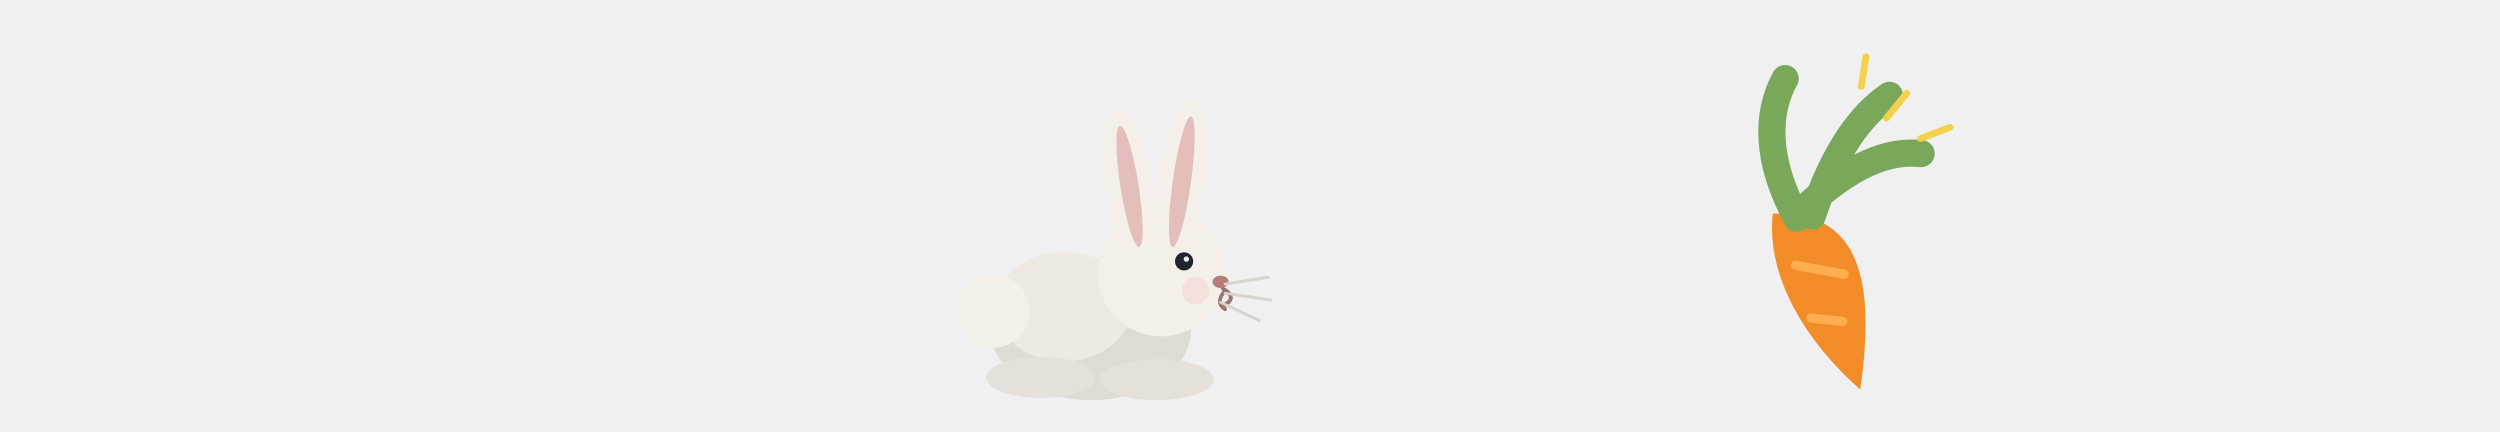
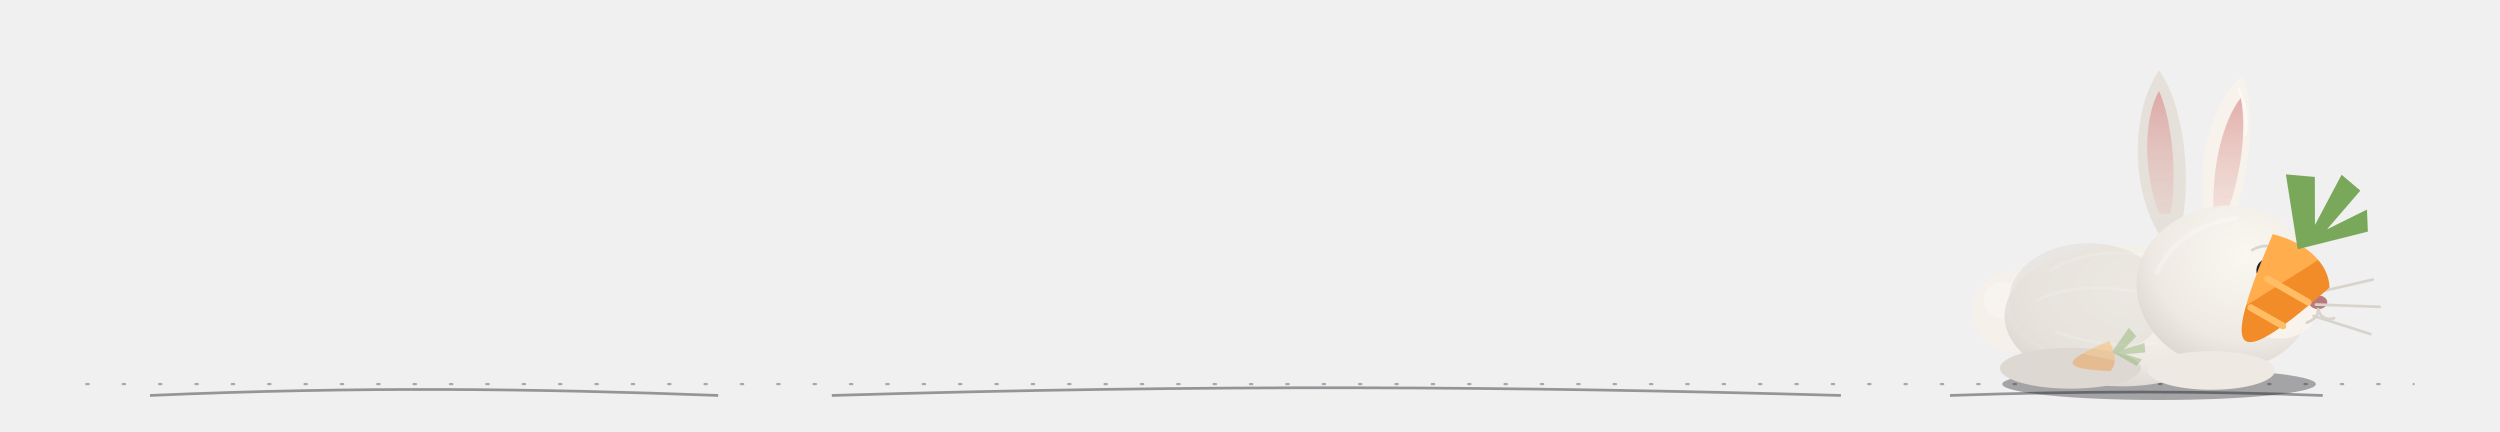
- <svg xmlns="http://www.w3.org/2000/svg" width="1100" height="190" viewBox="0 0 1100 190" role="img" aria-labelledby="title description">
-   <g class="scene">
-     <g id="footer-rabbit-static" class="rabbit-position">
-       <g class="rabbit-body">
-         <ellipse cx="480" cy="145" rx="44" ry="31" fill="#dedbd4" />
-         <ellipse cx="468" cy="135" rx="30" ry="24" fill="#eeeae3" />
-         <circle cx="511" cy="120" r="28" fill="#f4f0e9" />
-         <g class="rabbit-ear-left">
-           <ellipse cx="497" cy="82" rx="10" ry="35" fill="#f4f0e9" transform="rotate(-9 497 82)" />
-           <ellipse cx="497" cy="82" rx="4" ry="27" fill="#d9a09d" opacity=".62" transform="rotate(-9 497 82)" />
-         </g>
-         <g class="rabbit-ear-right">
-           <ellipse cx="520" cy="80" rx="10" ry="37" fill="#f4f0e9" transform="rotate(8 520 80)" />
-           <ellipse cx="520" cy="80" rx="4" ry="29" fill="#d9a09d" opacity=".62" transform="rotate(8 520 80)" />
-         </g>
-         <g class="rabbit-eye">
-           <circle cx="521" cy="115" r="4" fill="#20242d" />
-           <circle cx="522" cy="114" r="1.2" fill="#fff" opacity=".9" />
-         </g>
-         <ellipse class="rabbit-nose" cx="537" cy="124" rx="3.5" ry="2.7" fill="#b87c78" />
-         <path d="M538 127c4 2 5 5 1 7M539 128c-3 3-3 6 0 8" fill="none" stroke="#9c7772" stroke-width="1.6" stroke-linecap="round" />
-         <circle cx="526" cy="128" r="6" fill="#e9a29b" opacity=".2" />
-         <path d="m539 125 19-3m-19 7 20 3m-22 1 17 8" fill="none" stroke="#d9d4cc" stroke-width="1.2" stroke-linecap="round" />
-         <circle class="rabbit-tail" cx="437" cy="137" r="16" fill="#f4f0e9" />
-         <ellipse cx="458" cy="166" rx="24" ry="9" fill="#e5e1da" />
-         <ellipse cx="509" cy="167" rx="25" ry="9" fill="#e5e1da" />
-       </g>
+ <svg xmlns="http://www.w3.org/2000/svg" width="1100" height="190" viewBox="0 0 1100 190" role="img" aria-labelledby="footer-rabbit-static-title footer-rabbit-static-description">
+   <defs>
+     <linearGradient id="footer-static-carrot-skin" x1="0" y1="0" x2="1" y2="1">
+       <stop offset="0" stop-color="#ffad4d" />
+       <stop offset=".38" stop-color="#ffad4d" />
+       <stop offset=".39" stop-color="#f28c28" />
+       <stop offset=".72" stop-color="#f28c28" />
+       <stop offset=".73" stop-color="#d9651f" />
+       <stop offset="1" stop-color="#d9651f" />
+     </linearGradient>
+     <linearGradient id="footer-static-ear-warmth" x1="0" y1="0" x2="0" y2="1">
+       <stop offset="0" stop-color="#d99493" stop-opacity=".72" />
+       <stop offset="1" stop-color="#e7b7b1" stop-opacity=".28" />
+     </linearGradient>
+     <radialGradient id="footer-static-rabbit-coat" cx="62%" cy="30%" r="78%">
+       <stop offset="0" stop-color="#faf7f1" />
+       <stop offset=".68" stop-color="#eeeae3" />
+       <stop offset="1" stop-color="#d8d4cd" />
+     </radialGradient>
+     <path id="footer-static-carrot-root" d="M0 0C2.9-.5 5.2.4 6 2.1 1.8 11.2.2 11.7 0 0Z" />
+     <polygon id="footer-static-carrot-leaf" points="3.36,7 0,1.82 2.24,1.05 3.84,4.62 4.16,0 6.08,.56 4.88,4.55 7.2,1.75 8,3.36" />
+   </defs>
+   <path d="M38 169H1062" fill="none" stroke="#555961" stroke-width="1" stroke-dasharray="1 15" stroke-linecap="round" opacity=".48" />
+   <path d="M66 174c92-4 170-3 250 0m50 0c168-5 300-4 444 0m48 0c58-2 112-2 164 0" fill="none" stroke="#363941" stroke-width="1.2" opacity=".5" />
+   <g transform="translate(760)">
+     <ellipse cx="190" cy="169" rx="69" ry="7" fill="#111318" opacity=".34" />
+     <circle cx="126" cy="137" r="18" fill="#f5f1ea" />
+     <circle cx="121" cy="132" r="8" fill="#fff" opacity=".22" />
+     <ellipse cx="174" cy="139" rx="52" ry="31" fill="url(#footer-static-rabbit-coat)" />
+     <ellipse cx="159" cy="132" rx="35" ry="25" fill="#e2ded7" opacity=".58" />
+     <path d="M142 119c13-8 35-11 52-3M136 132c17-7 35-7 53-1M145 146c14 5 28 7 43 5" fill="none" stroke="#fff" stroke-width="1.2" stroke-linecap="round" opacity=".14" />
+     <path d="M190 103C177 82 178 48 190 31c11 15 15 49 9 72Z" fill="#e5e1da" />
+     <path d="M190 94c-7-18-7-42 0-54 6 14 8 38 5 54Z" fill="url(#footer-static-ear-warmth)" />
+     <path d="M211 102c-6-26 1-57 16-69 7 21 1 53-8 72Z" fill="#f7f3ec" />
+     <path d="M214 94c-1-20 4-41 12-51 3 17-1 38-7 53Z" fill="url(#footer-static-ear-warmth)" />
+     <path d="M225 39c3 7 4 14 3 20" fill="none" stroke="#fff" stroke-width="1.3" stroke-linecap="round" opacity=".45" />
+     <path d="M183 112c9-18 36-28 57-17 17 9 23 31 14 49-9 17-32 23-51 14-19-8-28-29-20-46Z" fill="url(#footer-static-rabbit-coat)" />
+     <path d="M189 120c7-15 20-22 35-24" fill="none" stroke="#fff" stroke-width="2" stroke-linecap="round" opacity=".26" />
+     <ellipse cx="243" cy="137" rx="16" ry="12" fill="#faf6ef" opacity=".8" />
+     <circle cx="238" cy="119" r="5.2" fill="#20242d" />
+     <circle cx="241" cy="118.6" r="1.55" fill="#fff" />
+     <path d="M231 110q7-4 13 1" fill="none" stroke="#c9c4bc" stroke-width="1.2" stroke-linecap="round" opacity=".65" />
+     <circle cx="237" cy="134" r="7" fill="#e9a29b" opacity=".16" />
+     <ellipse cx="260" cy="133" rx="4" ry="3" fill="#b97978" />
+     <path d="M260 136c0 4-3 5-5 6m5-6c1 4 4 5 7 4m-9-11 26-6m-25 11 28 1m-29 4 25 8" fill="none" stroke="#d8d3cb" stroke-width="1.2" stroke-linecap="round" />
+     <ellipse cx="151" cy="162" rx="31" ry="9" fill="#ddd9d2" />
+     <ellipse cx="213" cy="163" rx="28" ry="8.5" fill="#eeeae3" />
+   </g>
+   <g transform="translate(1000 103) rotate(24)">
+     <g transform="scale(5.4)">
+       <use href="#footer-static-carrot-root" fill="url(#footer-static-carrot-skin)" />
+       <use href="#footer-static-carrot-leaf" x="-1" y="-6.7" fill="#79a85b" />
+       <path d="m1.1 3.5 3.8.4M.8 6.2l3 .3" fill="none" stroke="#ffbd66" stroke-width=".55" stroke-linecap="round" />
    </g>
-     <g class="carrot-position" transform="translate(780 94) rotate(-8)">
-       <g class="carrot">
-         <g transform="scale(3.4167)">
-           <path d="M0 0c9 1 13 7 8 24C2 17-2 8 0 0Z" fill="#f28c28" />
-           <g class="carrot-leaves">
-             <path d="M3 1C0-7 1-13 4-17M5 1c4-8 8-12 12-14M4 0c7-5 12-6 16-5" fill="none" stroke="#79a85b" stroke-width="3.5" stroke-linecap="round" />
-           </g>
-           <path d="m2 7 6 2m-5 5 4 1" fill="none" stroke="#ffad4d" stroke-width="1.2" stroke-linecap="round" />
-         </g>
-       </g>
-     </g>
-     <g class="surprise" fill="none" stroke="#f5d14b" stroke-width="3" stroke-linecap="round">
-       <path d="m830 52 9-11M845 61l13-5M819 38l2-13" />
-     </g>
-     <use href="#footer-rabbit-static" />
+   </g>
+   <g opacity=".38" transform="translate(928 150) rotate(68) scale(2.1)">
+     <use href="#footer-static-carrot-root" fill="url(#footer-static-carrot-skin)" />
+     <use href="#footer-static-carrot-leaf" x="-1" y="-6.7" fill="#79a85b" />
  </g>
</svg>
